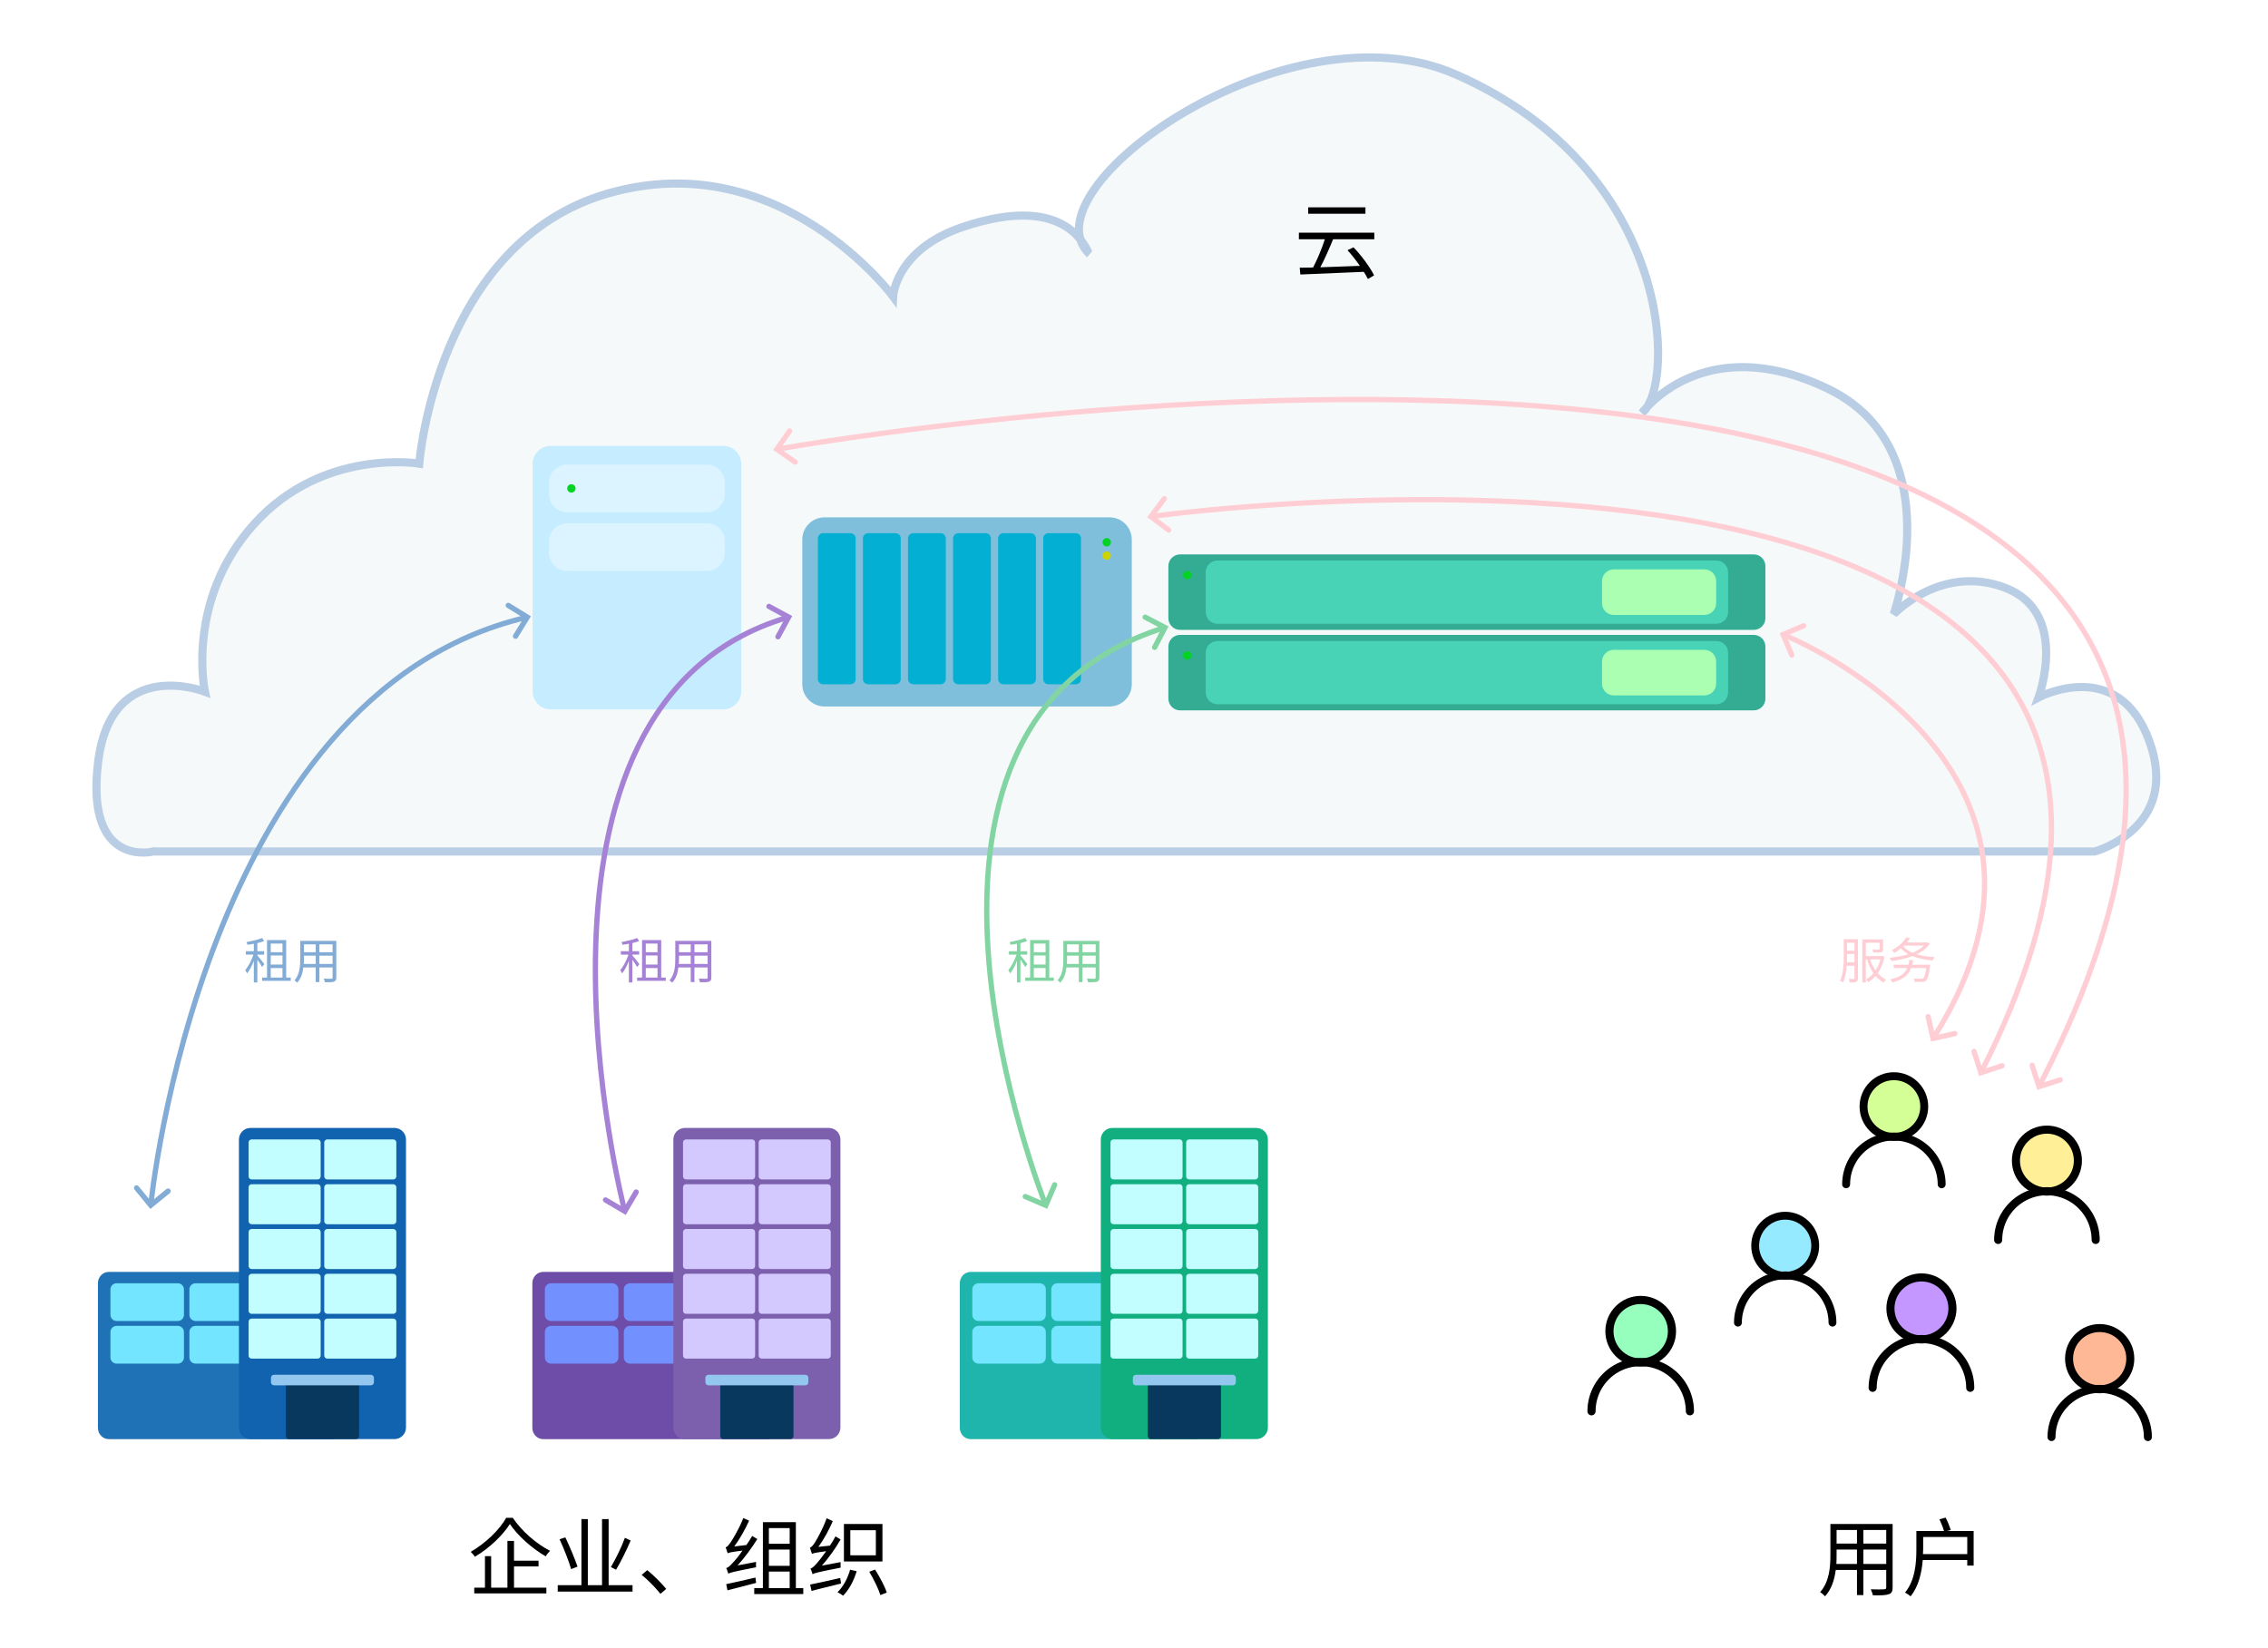
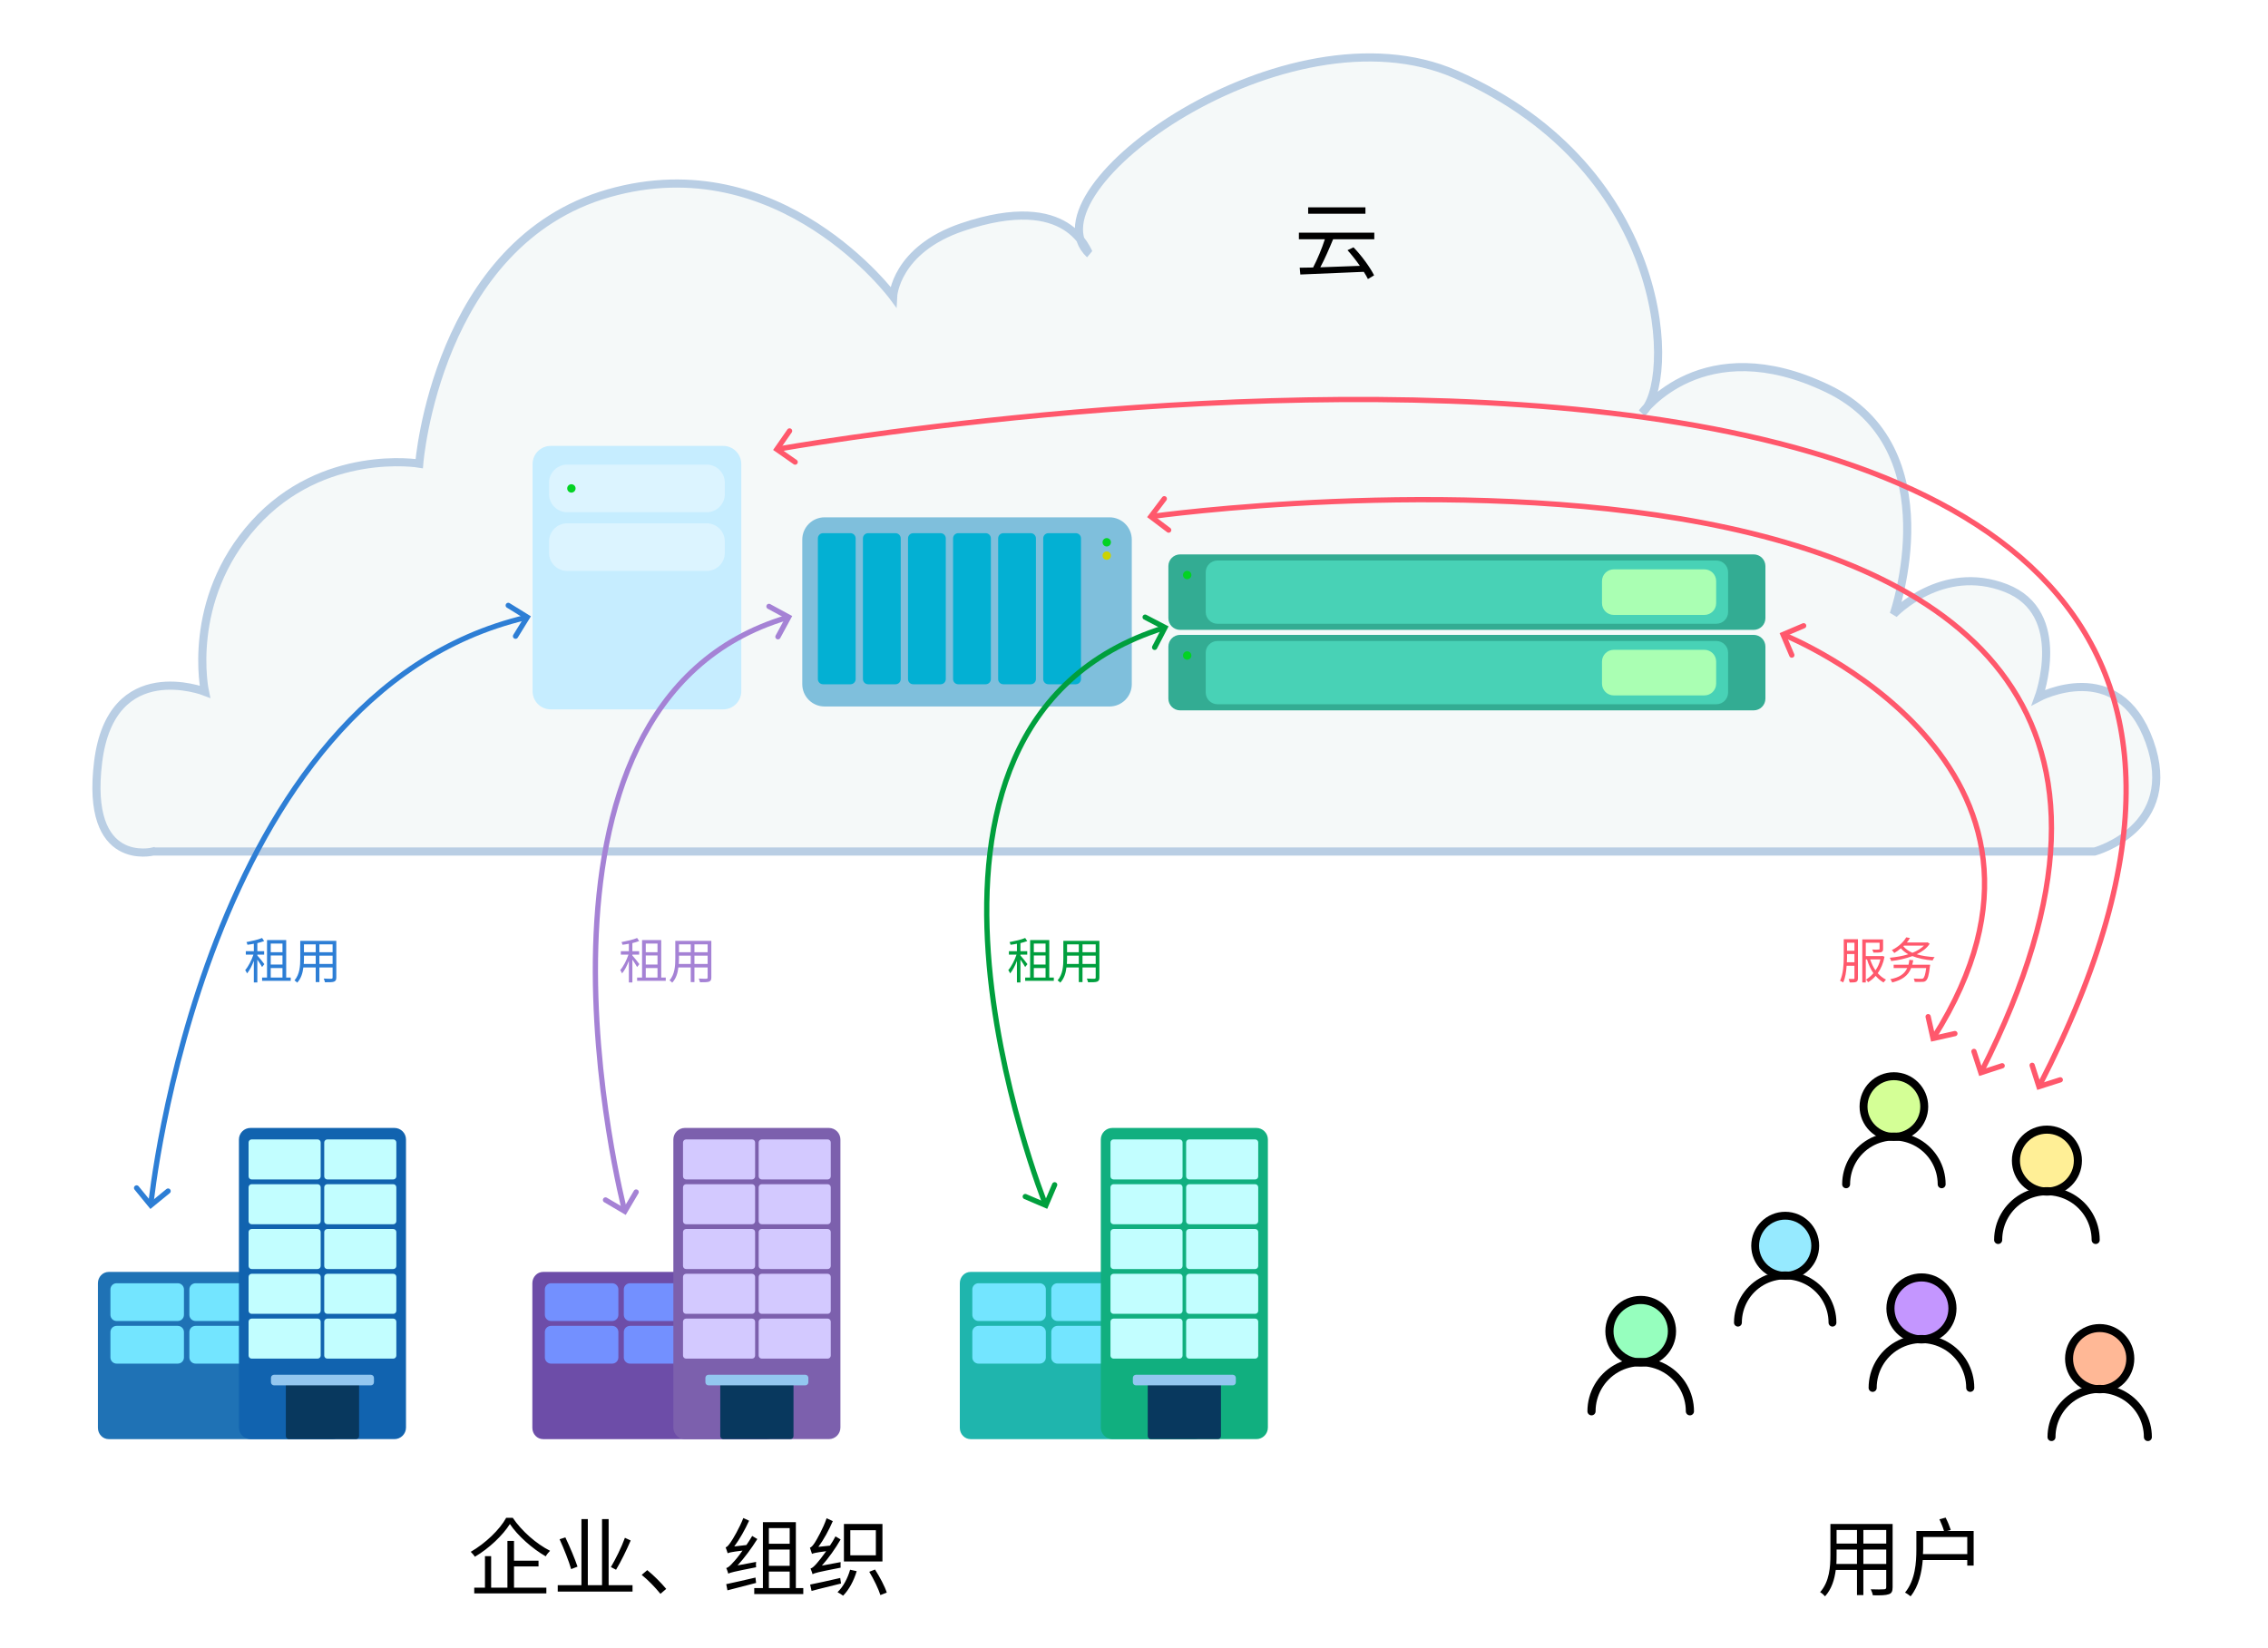
<svg xmlns="http://www.w3.org/2000/svg" width="172mm" height="125mm" viewBox="0 0 172 125" version="1.1" id="svg1" xml:space="preserve">
  <defs id="defs1">
    <marker style="overflow:visible" id="ArrowWideRounded" refX="0" refY="0" orient="auto-start-reverse" markerWidth="1" markerHeight="1" viewBox="0 0 1 1" preserveAspectRatio="xMidYMid">
      <path style="fill:none;stroke:context-stroke;stroke-width:1;stroke-linecap:round" d="M 3,-3 0,0 3,3" transform="rotate(180,0.125,0)" id="path2" />
    </marker>
    <filter style="color-interpolation-filters:sRGB" id="filter58" x="-0.044" y="-0.216" width="1.088" height="1.432">
      <feFlood result="flood" in="SourceGraphic" flood-opacity="0.345" flood-color="rgb(0,0,0)" id="feFlood57" />
      <feGaussianBlur result="blur" in="SourceGraphic" stdDeviation="0.8" id="feGaussianBlur57" />
      <feOffset result="offset" in="blur" dx="0" dy="0" id="feOffset57" />
      <feComposite result="comp1" operator="in" in="flood" in2="offset" id="feComposite57" />
      <feComposite result="comp2" operator="over" in="SourceGraphic" in2="comp1" id="feComposite58" />
    </filter>
    <filter style="color-interpolation-filters:sRGB" id="filter60" x="-0.044" y="-0.216" width="1.088" height="1.432">
      <feFlood result="flood" in="SourceGraphic" flood-opacity="0.345" flood-color="rgb(0,0,0)" id="feFlood58" />
      <feGaussianBlur result="blur" in="SourceGraphic" stdDeviation="0.8" id="feGaussianBlur58" />
      <feOffset result="offset" in="blur" dx="0" dy="0" id="feOffset58" />
      <feComposite result="comp1" operator="in" in="flood" in2="offset" id="feComposite59" />
      <feComposite result="comp2" operator="over" in="SourceGraphic" in2="comp1" id="feComposite60" />
    </filter>
    <clipPath clipPathUnits="userSpaceOnUse" id="clipPath7">
      <rect style="fill:#000000;fill-opacity:1;stroke:none;stroke-width:0.222;stroke-linecap:round;stroke-linejoin:round;stroke-dasharray:none;stroke-opacity:1;paint-order:markers stroke fill" id="rect7-5" width="16.719" height="6.858" x="20.448" y="26.78" ry="1.126" transform="rotate(-45)" />
    </clipPath>
    <clipPath clipPathUnits="userSpaceOnUse" id="clipPath20">
      <rect style="display:block;fill:#dac085;fill-opacity:1;stroke:#000000;stroke-width:0.111;stroke-linecap:round;stroke-linejoin:round;stroke-dasharray:none;stroke-opacity:1;paint-order:markers stroke fill" id="rect21-1" width="0.339" height="0.497" x="44.249" y="32.148" />
    </clipPath>
    <clipPath clipPathUnits="userSpaceOnUse" id="clipPath14">
      <rect style="display:block;fill:#dac085;fill-opacity:1;stroke:#000000;stroke-width:0.111;stroke-linecap:round;stroke-linejoin:round;stroke-dasharray:none;stroke-opacity:1;paint-order:markers stroke fill" id="rect14-8" width="0.369" height="0.501" x="44.297" y="33.422" ry="0.184" clip-path="none" />
    </clipPath>
    <clipPath clipPathUnits="userSpaceOnUse" id="clipPath19">
      <rect style="fill:#dac085;fill-opacity:1;stroke:#000000;stroke-width:0.111;stroke-linecap:round;stroke-linejoin:round;stroke-dasharray:none;stroke-opacity:1;paint-order:markers stroke fill" id="rect19-7" width="1.169" height="1.293" x="43.541" y="31.705" ry="0" />
    </clipPath>
    <clipPath clipPathUnits="userSpaceOnUse" id="clipPath18">
      <rect style="fill:#dac085;fill-opacity:1;stroke:#000000;stroke-width:0.111;stroke-linecap:round;stroke-linejoin:round;stroke-dasharray:none;stroke-opacity:1;paint-order:markers stroke fill" id="rect18-1" width="1.169" height="1.293" x="43.541" y="31.705" ry="0" />
    </clipPath>
    <clipPath clipPathUnits="userSpaceOnUse" id="clipPath1">
      <rect style="fill:#000000;fill-opacity:1;stroke:none;stroke-width:0.222;stroke-linecap:round;stroke-linejoin:round;stroke-dasharray:none;stroke-opacity:1;paint-order:markers stroke fill" id="rect1-1" width="16.719" height="6.858" x="20.448" y="26.78" ry="1.126" transform="rotate(-45)" />
    </clipPath>
    <clipPath clipPathUnits="userSpaceOnUse" id="clipath_lpe_path-effect46">
      <rect style="display:block;fill:#dac085;fill-opacity:1;stroke:#000000;stroke-width:0.111;stroke-linecap:round;stroke-linejoin:round;stroke-dasharray:none;stroke-opacity:1;paint-order:markers stroke fill" id="rect49-5" width="0.339" height="0.497" x="44.249" y="32.148" />
    </clipPath>
    <clipPath clipPathUnits="userSpaceOnUse" id="clipath_lpe_path-effect48">
      <rect style="display:block;fill:#dac085;fill-opacity:1;stroke:#000000;stroke-width:0.111;stroke-linecap:round;stroke-linejoin:round;stroke-dasharray:none;stroke-opacity:1;paint-order:markers stroke fill" id="rect48-2" width="0.369" height="0.501" x="44.297" y="33.422" ry="0.184" clip-path="none" />
    </clipPath>
    <clipPath clipPathUnits="userSpaceOnUse" id="clipPath2">
      <rect style="fill:#000000;fill-opacity:1;stroke:none;stroke-width:0.222;stroke-linecap:round;stroke-linejoin:round;stroke-dasharray:none;stroke-opacity:1;paint-order:markers stroke fill" id="rect2-7" width="16.719" height="6.858" x="20.448" y="26.78" ry="1.126" transform="rotate(-45)" />
    </clipPath>
    <clipPath clipPathUnits="userSpaceOnUse" id="clipath_lpe_path-effect74">
      <rect style="display:block;fill:#dac085;fill-opacity:1;stroke:#000000;stroke-width:0.111;stroke-linecap:round;stroke-linejoin:round;stroke-dasharray:none;stroke-opacity:1;paint-order:markers stroke fill" id="rect76" width="0.339" height="0.497" x="44.249" y="32.148" />
    </clipPath>
    <clipPath clipPathUnits="userSpaceOnUse" id="clipath_lpe_path-effect76">
      <rect style="display:block;fill:#dac085;fill-opacity:1;stroke:#000000;stroke-width:0.111;stroke-linecap:round;stroke-linejoin:round;stroke-dasharray:none;stroke-opacity:1;paint-order:markers stroke fill" id="rect77" width="0.369" height="0.501" x="44.297" y="33.422" ry="0.184" clip-path="none" />
    </clipPath>
    <clipPath clipPathUnits="userSpaceOnUse" id="clipPath3">
      <rect style="fill:#dac085;fill-opacity:1;stroke:#000000;stroke-width:0.111;stroke-linecap:round;stroke-linejoin:round;stroke-dasharray:none;stroke-opacity:1;paint-order:markers stroke fill" id="rect3-6" width="1.169" height="1.293" x="43.541" y="31.705" ry="0" />
    </clipPath>
    <clipPath clipPathUnits="userSpaceOnUse" id="clipPath4">
      <rect style="fill:#dac085;fill-opacity:1;stroke:#000000;stroke-width:0.111;stroke-linecap:round;stroke-linejoin:round;stroke-dasharray:none;stroke-opacity:1;paint-order:markers stroke fill" id="rect4-1" width="1.169" height="1.293" x="43.541" y="31.705" ry="0" />
    </clipPath>
    <clipPath clipPathUnits="userSpaceOnUse" id="clipPath5">
      <rect style="fill:#000000;fill-opacity:1;stroke:none;stroke-width:0.222;stroke-linecap:round;stroke-linejoin:round;stroke-dasharray:none;stroke-opacity:1;paint-order:markers stroke fill" id="rect5-4" width="16.719" height="6.858" x="20.448" y="26.78" ry="1.126" transform="rotate(-45)" />
    </clipPath>
    <clipPath clipPathUnits="userSpaceOnUse" id="clipath_lpe_path-effect98">
      <rect style="display:block;fill:#dac085;fill-opacity:1;stroke:#000000;stroke-width:0.111;stroke-linecap:round;stroke-linejoin:round;stroke-dasharray:none;stroke-opacity:1;paint-order:markers stroke fill" id="rect100" width="0.339" height="0.497" x="44.249" y="32.148" />
    </clipPath>
    <clipPath clipPathUnits="userSpaceOnUse" id="clipath_lpe_path-effect100">
      <rect style="display:block;fill:#dac085;fill-opacity:1;stroke:#000000;stroke-width:0.111;stroke-linecap:round;stroke-linejoin:round;stroke-dasharray:none;stroke-opacity:1;paint-order:markers stroke fill" id="rect101" width="0.369" height="0.501" x="44.297" y="33.422" ry="0.184" clip-path="none" />
    </clipPath>
  </defs>
  <g id="layer1" transform="translate(0.4775143,0.02572799)">
    <rect style="fill:#1f72b5;fill-opacity:1;stroke:none;stroke-width:0.605;stroke-linecap:round;stroke-dasharray:none;stroke-opacity:1" id="rect31" width="18.594" height="12.684" x="6.949" y="96.456" rx="0.817" ry="0.855" />
    <rect style="fill:#73e5ff;fill-opacity:1;stroke:none;stroke-width:0.591;stroke-linecap:round;stroke-dasharray:none;stroke-opacity:1" id="rect32" width="5.576" height="2.864" x="7.897" y="97.315" rx="0.47" ry="0.47" />
    <rect style="fill:#73e5ff;fill-opacity:1;stroke:none;stroke-width:0.591;stroke-linecap:round;stroke-dasharray:none;stroke-opacity:1" id="rect33" width="5.576" height="2.864" x="7.897" y="100.548" rx="0.47" ry="0.47" />
    <rect style="fill:#73e5ff;fill-opacity:1;stroke:none;stroke-width:0.591;stroke-linecap:round;stroke-dasharray:none;stroke-opacity:1" id="rect34" width="5.576" height="2.864" x="13.885" y="100.548" rx="0.47" ry="0.47" />
    <rect style="fill:#73e5ff;fill-opacity:1;stroke:none;stroke-width:0.591;stroke-linecap:round;stroke-dasharray:none;stroke-opacity:1" id="rect35" width="5.576" height="2.864" x="13.885" y="97.315" rx="0.47" ry="0.47" />
    <path style="fill:#f5f9f9;fill-opacity:1;stroke:#b9cee4;stroke-width:0.617;stroke-linecap:round;stroke-dasharray:none;stroke-opacity:1" d="M 11.138,64.567 H 158.376 c 0,0 6.517,-1.766 4.161,-8.337 -2.356,-6.571 -8.412,-3.355 -8.412,-3.355 0,0 2.356,-6.408 -2.488,-8.295 -4.845,-1.887 -8.5,1.981 -8.5,1.981 0,0 4.402,-12.606 -5.034,-17.12 -9.436,-4.515 -14.045,1.845 -14.045,1.845 2.553,-2.053 2.425,-18.402 -14.137,-25.669 C 97.084,-0.017 77.105,14.396 82.144,19.24 81.925,19.085 80.69,14.441 72.516,17.198 c -5.091,1.717 -5.263,5.268 -5.263,5.268 0,0 -8.544,-11.557 -21.58,-7.829 -13.036,3.728 -14.357,20.505 -14.357,20.505 0,0 -7.286,-1.221 -12.518,4.578 -5.232,5.8 -3.737,12.72 -3.737,12.72 0,0 -7.1,-2.768 -8.097,5.338 -0.997,8.106 4.173,6.788 4.173,6.788 z" id="path1" />
    <text xml:space="preserve" style="font-size:6.427px;line-height:1.1;font-family:'Sarasa UI SC';-inkscape-font-specification:'Sarasa UI SC';text-align:start;writing-mode:lr-tb;direction:ltr;text-anchor:start;fill:#f5f9f9;fill-opacity:1;stroke:#b9cee4;stroke-width:2.733;stroke-linecap:round;stroke-dasharray:none;stroke-opacity:1" x="97.667" y="20.606" id="text1">
      <tspan id="tspan1" style="fill:#000000;fill-opacity:1;stroke:none;stroke-width:2.733" x="97.667" y="20.606">云</tspan>
    </text>
    <rect style="fill:#7fbfdc;fill-opacity:1;stroke:none;stroke-width:0.511;stroke-linecap:round;stroke-dasharray:none;stroke-opacity:1" id="rect4" width="24.99" height="14.349" x="60.365" y="39.216" rx="1.692" ry="1.692" />
    <circle style="fill:#03d324;fill-opacity:1;stroke:none;stroke-width:0.395;stroke-linecap:round;stroke-dasharray:none;stroke-opacity:1" id="circle4" cx="83.455" cy="41.109" r="0.318" />
    <circle style="fill:#cbd303;fill-opacity:1;stroke:none;stroke-width:0.395;stroke-linecap:round;stroke-dasharray:none;stroke-opacity:1" id="circle5" cx="83.455" cy="42.122" r="0.318" />
    <rect style="fill:#03b0d3;fill-opacity:1;stroke:none;stroke-width:0.6;stroke-linecap:round;stroke-dasharray:none;stroke-opacity:1" id="rect5" width="2.865" height="11.461" x="61.548" y="40.419" rx="0.393" ry="0.393" />
    <rect style="fill:#03b0d3;fill-opacity:1;stroke:none;stroke-width:0.6;stroke-linecap:round;stroke-dasharray:none;stroke-opacity:1" id="rect6" width="2.865" height="11.461" x="64.966" y="40.419" rx="0.393" ry="0.393" />
    <rect style="fill:#03b0d3;fill-opacity:1;stroke:none;stroke-width:0.6;stroke-linecap:round;stroke-dasharray:none;stroke-opacity:1" id="rect7" width="2.865" height="11.461" x="68.384" y="40.419" rx="0.393" ry="0.393" />
    <rect style="fill:#03b0d3;fill-opacity:1;stroke:none;stroke-width:0.6;stroke-linecap:round;stroke-dasharray:none;stroke-opacity:1" id="rect8" width="2.865" height="11.461" x="71.802" y="40.419" rx="0.393" ry="0.393" />
    <rect style="fill:#03b0d3;fill-opacity:1;stroke:none;stroke-width:0.6;stroke-linecap:round;stroke-dasharray:none;stroke-opacity:1" id="rect9" width="2.865" height="11.461" x="75.22" y="40.419" rx="0.393" ry="0.393" />
    <rect style="fill:#03b0d3;fill-opacity:1;stroke:none;stroke-width:0.6;stroke-linecap:round;stroke-dasharray:none;stroke-opacity:1" id="rect10" width="2.865" height="11.461" x="78.638" y="40.419" rx="0.393" ry="0.393" />
    <g id="g11" transform="translate(-24.45193,-5.426944)">
      <rect style="fill:#c6edff;fill-opacity:1;stroke:none;stroke-width:0.48;stroke-linecap:round;stroke-dasharray:none;stroke-opacity:1" id="rect1" width="15.828" height="19.986" x="64.364" y="39.225" rx="1.376" ry="1.376" />
      <rect style="fill:#dcf4ff;fill-opacity:1;stroke:none;stroke-width:0.6;stroke-linecap:round;stroke-dasharray:none;stroke-opacity:1" id="rect2" width="13.33" height="3.613" x="65.613" y="40.644" rx="1.376" ry="1.376" />
      <rect style="fill:#dcf4ff;fill-opacity:1;stroke:none;stroke-width:0.6;stroke-linecap:round;stroke-dasharray:none;stroke-opacity:1" id="rect3" width="13.33" height="3.613" x="65.613" y="45.098" rx="1.376" ry="1.376" />
      <circle style="fill:#03d324;fill-opacity:1;stroke:none;stroke-width:0.395;stroke-linecap:round;stroke-dasharray:none;stroke-opacity:1" id="path4" cx="67.308" cy="42.451" r="0.318" />
    </g>
    <rect style="fill:#33ac93;fill-opacity:1;stroke:none;stroke-width:0.6;stroke-linecap:round;stroke-dasharray:none;stroke-opacity:1" id="rect11" width="45.279" height="5.726" x="88.129" y="48.133" rx="0.891" ry="0.891" />
    <rect style="fill:#48d2b6;fill-opacity:1;stroke:none;stroke-width:0.6;stroke-linecap:round;stroke-dasharray:none;stroke-opacity:1" id="rect12" width="39.617" height="4.796" x="90.961" y="48.598" rx="0.891" ry="0.891" />
    <circle style="fill:#03d324;fill-opacity:1;stroke:none;stroke-width:0.395;stroke-linecap:round;stroke-dasharray:none;stroke-opacity:1" id="circle12" cx="89.556" cy="49.698" r="0.318" />
    <rect style="fill:#aaffb3;fill-opacity:1;stroke:none;stroke-width:0.6;stroke-linecap:round;stroke-dasharray:none;stroke-opacity:1" id="rect13" width="8.658" height="3.457" x="121.014" y="49.267" rx="0.891" ry="0.891" />
    <rect style="fill:#33ac93;fill-opacity:1;stroke:none;stroke-width:0.6;stroke-linecap:round;stroke-dasharray:none;stroke-opacity:1" id="rect14" width="45.279" height="5.726" x="88.129" y="42.028" rx="0.891" ry="0.891" />
    <rect style="fill:#48d2b6;fill-opacity:1;stroke:none;stroke-width:0.6;stroke-linecap:round;stroke-dasharray:none;stroke-opacity:1" id="rect15" width="39.617" height="4.796" x="90.961" y="42.493" rx="0.891" ry="0.891" />
    <circle style="fill:#03d324;fill-opacity:1;stroke:none;stroke-width:0.395;stroke-linecap:round;stroke-dasharray:none;stroke-opacity:1" id="circle15" cx="89.556" cy="43.594" r="0.318" />
    <rect style="fill:#aaffb3;fill-opacity:1;stroke:none;stroke-width:0.6;stroke-linecap:round;stroke-dasharray:none;stroke-opacity:1" id="rect16" width="8.658" height="3.457" x="121.014" y="43.163" rx="0.891" ry="0.891" />
    <rect style="fill:#1163af;fill-opacity:1;stroke:none;stroke-width:0.591;stroke-linecap:round;stroke-dasharray:none;stroke-opacity:1" id="rect17" width="12.67" height="23.605" x="17.642" y="85.534" rx="0.878" ry="0.878" />
    <g id="g21" transform="matrix(0.9851418,0,0,0.9851418,-11.83614,2.533134)">
      <rect style="fill:#c2feff;fill-opacity:1;stroke:none;stroke-width:0.6;stroke-linecap:round;stroke-dasharray:none;stroke-opacity:1" id="rect18" width="5.55" height="3.083" x="30.666" y="85.136" rx="0.237" ry="0.237" />
      <rect style="fill:#c2feff;fill-opacity:1;stroke:none;stroke-width:0.6;stroke-linecap:round;stroke-dasharray:none;stroke-opacity:1" id="rect19" width="5.55" height="3.083" x="36.49" y="85.136" rx="0.237" ry="0.237" />
    </g>
    <g id="g22" transform="matrix(0.9851418,0,0,0.9851418,-11.83614,5.931207)">
      <rect style="fill:#c2feff;fill-opacity:1;stroke:none;stroke-width:0.6;stroke-linecap:round;stroke-dasharray:none;stroke-opacity:1" id="rect21" width="5.55" height="3.083" x="30.666" y="85.136" rx="0.237" ry="0.237" />
      <rect style="fill:#c2feff;fill-opacity:1;stroke:none;stroke-width:0.6;stroke-linecap:round;stroke-dasharray:none;stroke-opacity:1" id="rect22" width="5.55" height="3.083" x="36.49" y="85.136" rx="0.237" ry="0.237" />
    </g>
    <g id="g24" transform="matrix(0.9851418,0,0,0.9851418,-11.83614,9.32928)">
      <rect style="fill:#c2feff;fill-opacity:1;stroke:none;stroke-width:0.6;stroke-linecap:round;stroke-dasharray:none;stroke-opacity:1" id="rect23" width="5.55" height="3.083" x="30.666" y="85.136" rx="0.237" ry="0.237" />
      <rect style="fill:#c2feff;fill-opacity:1;stroke:none;stroke-width:0.6;stroke-linecap:round;stroke-dasharray:none;stroke-opacity:1" id="rect24" width="5.55" height="3.083" x="36.49" y="85.136" rx="0.237" ry="0.237" />
    </g>
    <g id="g26" transform="matrix(0.9851418,0,0,0.9851418,-11.83614,12.72735)">
      <rect style="fill:#c2feff;fill-opacity:1;stroke:none;stroke-width:0.6;stroke-linecap:round;stroke-dasharray:none;stroke-opacity:1" id="rect25" width="5.55" height="3.083" x="30.666" y="85.136" rx="0.237" ry="0.237" />
      <rect style="fill:#c2feff;fill-opacity:1;stroke:none;stroke-width:0.6;stroke-linecap:round;stroke-dasharray:none;stroke-opacity:1" id="rect26" width="5.55" height="3.083" x="36.49" y="85.136" rx="0.237" ry="0.237" />
    </g>
    <g id="g28" transform="matrix(0.9851418,0,0,0.9851418,-11.83614,16.12543)">
      <rect style="fill:#c2feff;fill-opacity:1;stroke:none;stroke-width:0.6;stroke-linecap:round;stroke-dasharray:none;stroke-opacity:1" id="rect27" width="5.55" height="3.083" x="30.666" y="85.136" rx="0.237" ry="0.237" />
      <rect style="fill:#c2feff;fill-opacity:1;stroke:none;stroke-width:0.6;stroke-linecap:round;stroke-dasharray:none;stroke-opacity:1" id="rect28" width="5.55" height="3.083" x="36.49" y="85.136" rx="0.237" ry="0.237" />
    </g>
    <rect style="fill:#08385e;fill-opacity:1;stroke:none;stroke-width:0.591;stroke-linecap:round;stroke-dasharray:none;stroke-opacity:1" id="rect30" width="5.554" height="4.326" x="21.2" y="104.813" rx="0.234" ry="0.234" />
    <rect style="fill:#93c7f0;fill-opacity:1;stroke:none;stroke-width:0.591;stroke-linecap:round;stroke-dasharray:none;stroke-opacity:1" id="rect29" width="7.81" height="0.803" x="20.072" y="104.258" rx="0.234" ry="0.234" />
    <rect style="fill:#6d4da8;fill-opacity:1;stroke:none;stroke-width:0.605;stroke-linecap:round;stroke-dasharray:none;stroke-opacity:1" id="rect36" width="18.594" height="12.684" x="39.895" y="96.456" rx="0.817" ry="0.855" />
    <rect style="fill:#7390ff;fill-opacity:1;stroke:none;stroke-width:0.591;stroke-linecap:round;stroke-dasharray:none;stroke-opacity:1" id="rect37" width="5.576" height="2.864" x="40.843" y="97.315" rx="0.47" ry="0.47" />
    <rect style="fill:#7390ff;fill-opacity:1;stroke:none;stroke-width:0.591;stroke-linecap:round;stroke-dasharray:none;stroke-opacity:1" id="rect38" width="5.576" height="2.864" x="40.843" y="100.548" rx="0.47" ry="0.47" />
    <rect style="fill:#7390ff;fill-opacity:1;stroke:none;stroke-width:0.591;stroke-linecap:round;stroke-dasharray:none;stroke-opacity:1" id="rect39" width="5.576" height="2.864" x="46.831" y="100.548" rx="0.47" ry="0.47" />
    <rect style="fill:#7390ff;fill-opacity:1;stroke:none;stroke-width:0.591;stroke-linecap:round;stroke-dasharray:none;stroke-opacity:1" id="rect40" width="5.576" height="2.864" x="46.831" y="97.315" rx="0.47" ry="0.47" />
    <rect style="fill:#7c60ad;fill-opacity:1;stroke:none;stroke-width:0.591;stroke-linecap:round;stroke-dasharray:none;stroke-opacity:1" id="rect41" width="12.67" height="23.605" x="50.588" y="85.534" rx="0.878" ry="0.878" />
    <g id="g43" transform="matrix(0.9851418,0,0,0.9851418,21.11017,2.533134)" style="fill:#d3c9ff;fill-opacity:1">
      <rect style="fill:#d3c9ff;fill-opacity:1;stroke:none;stroke-width:0.6;stroke-linecap:round;stroke-dasharray:none;stroke-opacity:1" id="rect42" width="5.55" height="3.083" x="30.666" y="85.136" rx="0.237" ry="0.237" />
      <rect style="fill:#d3c9ff;fill-opacity:1;stroke:none;stroke-width:0.6;stroke-linecap:round;stroke-dasharray:none;stroke-opacity:1" id="rect43" width="5.55" height="3.083" x="36.49" y="85.136" rx="0.237" ry="0.237" />
    </g>
    <g id="g45" transform="matrix(0.9851418,0,0,0.9851418,21.11017,5.931207)" style="fill:#d3c9ff;fill-opacity:1">
      <rect style="fill:#d3c9ff;fill-opacity:1;stroke:none;stroke-width:0.6;stroke-linecap:round;stroke-dasharray:none;stroke-opacity:1" id="rect44" width="5.55" height="3.083" x="30.666" y="85.136" rx="0.237" ry="0.237" />
      <rect style="fill:#d3c9ff;fill-opacity:1;stroke:none;stroke-width:0.6;stroke-linecap:round;stroke-dasharray:none;stroke-opacity:1" id="rect45" width="5.55" height="3.083" x="36.49" y="85.136" rx="0.237" ry="0.237" />
    </g>
    <g id="g47" transform="matrix(0.9851418,0,0,0.9851418,21.11017,9.32928)" style="fill:#d3c9ff;fill-opacity:1">
      <rect style="fill:#d3c9ff;fill-opacity:1;stroke:none;stroke-width:0.6;stroke-linecap:round;stroke-dasharray:none;stroke-opacity:1" id="rect46" width="5.55" height="3.083" x="30.666" y="85.136" rx="0.237" ry="0.237" />
      <rect style="fill:#d3c9ff;fill-opacity:1;stroke:none;stroke-width:0.6;stroke-linecap:round;stroke-dasharray:none;stroke-opacity:1" id="rect47" width="5.55" height="3.083" x="36.49" y="85.136" rx="0.237" ry="0.237" />
    </g>
    <g id="g49" transform="matrix(0.9851418,0,0,0.9851418,21.11017,12.72735)" style="fill:#d3c9ff;fill-opacity:1">
      <rect style="fill:#d3c9ff;fill-opacity:1;stroke:none;stroke-width:0.6;stroke-linecap:round;stroke-dasharray:none;stroke-opacity:1" id="rect48" width="5.55" height="3.083" x="30.666" y="85.136" rx="0.237" ry="0.237" />
      <rect style="fill:#d3c9ff;fill-opacity:1;stroke:none;stroke-width:0.6;stroke-linecap:round;stroke-dasharray:none;stroke-opacity:1" id="rect49" width="5.55" height="3.083" x="36.49" y="85.136" rx="0.237" ry="0.237" />
    </g>
    <g id="g51" transform="matrix(0.9851418,0,0,0.9851418,21.11017,16.12543)" style="fill:#d3c9ff;fill-opacity:1">
      <rect style="fill:#d3c9ff;fill-opacity:1;stroke:none;stroke-width:0.6;stroke-linecap:round;stroke-dasharray:none;stroke-opacity:1" id="rect50" width="5.55" height="3.083" x="30.666" y="85.136" rx="0.237" ry="0.237" />
      <rect style="fill:#d3c9ff;fill-opacity:1;stroke:none;stroke-width:0.6;stroke-linecap:round;stroke-dasharray:none;stroke-opacity:1" id="rect51" width="5.55" height="3.083" x="36.49" y="85.136" rx="0.237" ry="0.237" />
    </g>
    <rect style="fill:#08385e;fill-opacity:1;stroke:none;stroke-width:0.591;stroke-linecap:round;stroke-dasharray:none;stroke-opacity:1" id="rect52" width="5.554" height="4.326" x="54.146" y="104.813" rx="0.234" ry="0.234" />
    <rect style="fill:#93c7f0;fill-opacity:1;stroke:none;stroke-width:0.591;stroke-linecap:round;stroke-dasharray:none;stroke-opacity:1" id="rect53" width="7.81" height="0.803" x="53.018" y="104.258" rx="0.234" ry="0.234" />
    <rect style="fill:#1fb5ad;fill-opacity:1;stroke:none;stroke-width:0.605;stroke-linecap:round;stroke-dasharray:none;stroke-opacity:1" id="rect54" width="18.594" height="12.684" x="72.313" y="96.456" rx="0.817" ry="0.855" />
    <rect style="fill:#73e5ff;fill-opacity:1;stroke:none;stroke-width:0.591;stroke-linecap:round;stroke-dasharray:none;stroke-opacity:1" id="rect55" width="5.576" height="2.864" x="73.261" y="97.315" rx="0.47" ry="0.47" />
    <rect style="fill:#73e5ff;fill-opacity:1;stroke:none;stroke-width:0.591;stroke-linecap:round;stroke-dasharray:none;stroke-opacity:1" id="rect56" width="5.576" height="2.864" x="73.261" y="100.548" rx="0.47" ry="0.47" />
    <rect style="fill:#73e5ff;fill-opacity:1;stroke:none;stroke-width:0.591;stroke-linecap:round;stroke-dasharray:none;stroke-opacity:1" id="rect57" width="5.576" height="2.864" x="79.249" y="100.548" rx="0.47" ry="0.47" />
    <rect style="fill:#73e5ff;fill-opacity:1;stroke:none;stroke-width:0.591;stroke-linecap:round;stroke-dasharray:none;stroke-opacity:1" id="rect58" width="5.576" height="2.864" x="79.249" y="97.315" rx="0.47" ry="0.47" />
    <rect style="fill:#11af7f;fill-opacity:1;stroke:none;stroke-width:0.591;stroke-linecap:round;stroke-dasharray:none;stroke-opacity:1" id="rect59" width="12.67" height="23.605" x="83.006" y="85.534" rx="0.878" ry="0.878" />
    <g id="g61" transform="matrix(0.9851418,0,0,0.9851418,53.52793,2.533134)">
      <rect style="fill:#c2feff;fill-opacity:1;stroke:none;stroke-width:0.6;stroke-linecap:round;stroke-dasharray:none;stroke-opacity:1" id="rect60" width="5.55" height="3.083" x="30.666" y="85.136" rx="0.237" ry="0.237" />
      <rect style="fill:#c2feff;fill-opacity:1;stroke:none;stroke-width:0.6;stroke-linecap:round;stroke-dasharray:none;stroke-opacity:1" id="rect61" width="5.55" height="3.083" x="36.49" y="85.136" rx="0.237" ry="0.237" />
    </g>
    <g id="g63" transform="matrix(0.9851418,0,0,0.9851418,53.52793,5.931207)">
      <rect style="fill:#c2feff;fill-opacity:1;stroke:none;stroke-width:0.6;stroke-linecap:round;stroke-dasharray:none;stroke-opacity:1" id="rect62" width="5.55" height="3.083" x="30.666" y="85.136" rx="0.237" ry="0.237" />
      <rect style="fill:#c2feff;fill-opacity:1;stroke:none;stroke-width:0.6;stroke-linecap:round;stroke-dasharray:none;stroke-opacity:1" id="rect63" width="5.55" height="3.083" x="36.49" y="85.136" rx="0.237" ry="0.237" />
    </g>
    <g id="g65" transform="matrix(0.9851418,0,0,0.9851418,53.52793,9.32928)">
      <rect style="fill:#c2feff;fill-opacity:1;stroke:none;stroke-width:0.6;stroke-linecap:round;stroke-dasharray:none;stroke-opacity:1" id="rect64" width="5.55" height="3.083" x="30.666" y="85.136" rx="0.237" ry="0.237" />
      <rect style="fill:#c2feff;fill-opacity:1;stroke:none;stroke-width:0.6;stroke-linecap:round;stroke-dasharray:none;stroke-opacity:1" id="rect65" width="5.55" height="3.083" x="36.49" y="85.136" rx="0.237" ry="0.237" />
    </g>
    <g id="g67" transform="matrix(0.9851418,0,0,0.9851418,53.52793,12.72735)">
      <rect style="fill:#c2feff;fill-opacity:1;stroke:none;stroke-width:0.6;stroke-linecap:round;stroke-dasharray:none;stroke-opacity:1" id="rect66" width="5.55" height="3.083" x="30.666" y="85.136" rx="0.237" ry="0.237" />
      <rect style="fill:#c2feff;fill-opacity:1;stroke:none;stroke-width:0.6;stroke-linecap:round;stroke-dasharray:none;stroke-opacity:1" id="rect67" width="5.55" height="3.083" x="36.49" y="85.136" rx="0.237" ry="0.237" />
    </g>
    <g id="g69" transform="matrix(0.9851418,0,0,0.9851418,53.52793,16.12543)">
      <rect style="fill:#c2feff;fill-opacity:1;stroke:none;stroke-width:0.6;stroke-linecap:round;stroke-dasharray:none;stroke-opacity:1" id="rect68" width="5.55" height="3.083" x="30.666" y="85.136" rx="0.237" ry="0.237" />
      <rect style="fill:#c2feff;fill-opacity:1;stroke:none;stroke-width:0.6;stroke-linecap:round;stroke-dasharray:none;stroke-opacity:1" id="rect69" width="5.55" height="3.083" x="36.49" y="85.136" rx="0.237" ry="0.237" />
    </g>
    <rect style="fill:#08385e;fill-opacity:1;stroke:none;stroke-width:0.591;stroke-linecap:round;stroke-dasharray:none;stroke-opacity:1" id="rect70" width="5.554" height="4.326" x="86.564" y="104.813" rx="0.234" ry="0.234" />
    <rect style="fill:#93c7f0;fill-opacity:1;stroke:none;stroke-width:0.591;stroke-linecap:round;stroke-dasharray:none;stroke-opacity:1" id="rect71" width="7.81" height="0.803" x="85.436" y="104.258" rx="0.234" ry="0.234" />
    <text xml:space="preserve" style="font-size:6.427px;line-height:1.1;font-family:'Sarasa UI SC';-inkscape-font-specification:'Sarasa UI SC';text-align:start;writing-mode:lr-tb;direction:ltr;text-anchor:start;fill:#f5f9f9;fill-opacity:1;stroke:#b9cee4;stroke-width:2.733;stroke-linecap:round;stroke-dasharray:none;stroke-opacity:1" x="35.003" y="120.519" id="text71">
      <tspan id="tspan71" style="fill:#000000;fill-opacity:1;stroke:none;stroke-width:2.733" x="35.003" y="120.519">企业、组织</tspan>
    </text>
-     <path style="fill:none;fill-opacity:1;stroke:#82abd5;stroke-width:0.4;stroke-linecap:round;stroke-dasharray:none;stroke-opacity:1;marker-start:url(#ArrowWideRounded);marker-end:url(#ArrowWideRounded)" d="m 10.966,91.3 c 0,0 3.871,-38.674 28.448,-44.488" id="path71" />
+     <path style="fill:none;fill-opacity:1;stroke:#2d7ed5;stroke-width:0.4;stroke-linecap:round;stroke-dasharray:none;stroke-opacity:1;marker-start:url(#ArrowWideRounded);marker-end:url(#ArrowWideRounded)" d="m 10.966,91.3 c 0,0 3.871,-38.674 28.448,-44.488" id="path71" />
    <path style="fill:none;fill-opacity:1;stroke:#a582d5;stroke-width:0.4;stroke-linecap:round;stroke-dasharray:none;stroke-opacity:1;marker-start:url(#ArrowWideRounded);marker-end:url(#ArrowWideRounded)" d="m 46.881,91.762 c 0,0 -9.933,-38.343 12.354,-44.95" id="path72" />
-     <path style="fill:none;fill-opacity:1;stroke:#82d5a2;stroke-width:0.4;stroke-linecap:round;stroke-dasharray:none;stroke-opacity:1;marker-start:url(#ArrowWideRounded);marker-end:url(#ArrowWideRounded)" d="m 78.8,91.315 c 0,0 -14.544,-36.311 8.977,-43.711" id="path73" />
-     <text xml:space="preserve" style="font-size:3.722px;line-height:1.1;font-family:'Sarasa UI SC';-inkscape-font-specification:'Sarasa UI SC';text-align:start;writing-mode:lr-tb;direction:ltr;text-anchor:start;fill:#82abd5;fill-opacity:1;stroke:#b9cee4;stroke-width:1.583;stroke-linecap:round;stroke-dasharray:none;stroke-opacity:1" x="18.006" y="74.204" id="text73">
-       <tspan id="tspan73" style="fill:#82abd5;fill-opacity:1;stroke:none;stroke-width:1.583" x="18.006" y="74.204">租用</tspan>
+     <path style="fill:none;fill-opacity:1;stroke:#009f3d;stroke-width:0.4;stroke-linecap:round;stroke-dasharray:none;stroke-opacity:1;marker-start:url(#ArrowWideRounded);marker-end:url(#ArrowWideRounded)" d="m 78.8,91.315 c 0,0 -14.544,-36.311 8.977,-43.711" id="path73" />
+     <text xml:space="preserve" style="font-size:3.722px;line-height:1.1;font-family:'Sarasa UI SC';-inkscape-font-specification:'Sarasa UI SC';text-align:start;writing-mode:lr-tb;direction:ltr;text-anchor:start;fill:#2d7ed5;fill-opacity:1;stroke:#b9cee4;stroke-width:1.583;stroke-linecap:round;stroke-dasharray:none;stroke-opacity:1" x="18.006" y="74.204" id="text73">
+       <tspan id="tspan73" style="fill:#2d7ed5;fill-opacity:1;stroke:none;stroke-width:1.583" x="18.006" y="74.204">租用</tspan>
    </text>
    <g id="g73" transform="matrix(0.7164889,0,0,0.7164889,69.17014,129.9982)">
      <circle style="fill:#c496ff;fill-opacity:1;stroke:#000000;stroke-width:0.857;stroke-linecap:round;stroke-linejoin:round;stroke-dasharray:none;stroke-dashoffset:0;stroke-opacity:1;paint-order:normal" id="path37" cx="106.171" cy="-42.95" r="3.282" />
      <path style="fill:none;fill-opacity:1;stroke:#000000;stroke-width:0.857;stroke-linecap:round;stroke-linejoin:round;stroke-dasharray:none;stroke-dashoffset:0;stroke-opacity:1;paint-order:markers stroke fill" id="path38" d="m -101.007,34.544 a 5.164,5.164 0 0 1 -2.582,4.472 5.164,5.164 0 0 1 -5.164,0 5.164,5.164 0 0 1 -2.582,-4.472" transform="scale(-1)" />
    </g>
    <g id="g60" transform="matrix(0.7655846,0,0,0.7655846,130.7801,73.58895)" style="stroke-width:0.792;stroke-dasharray:none">
      <circle style="fill:#ffb896;fill-opacity:1;stroke:#000000;stroke-width:0.792;stroke-linecap:round;stroke-linejoin:round;stroke-dasharray:none;stroke-dashoffset:0;stroke-opacity:1;paint-order:normal" id="circle60" cx="36.544" cy="38.464" r="3.033" />
      <path style="fill:none;fill-opacity:1;stroke:#000000;stroke-width:0.792;stroke-linecap:round;stroke-linejoin:round;stroke-dasharray:none;stroke-dashoffset:0;stroke-opacity:1;paint-order:markers stroke fill" id="path60" d="m -31.771,-46.233 a 4.773,4.773 0 0 1 -2.387,4.134 4.773,4.773 0 0 1 -4.773,0 4.773,4.773 0 0 1 -2.387,-4.134" transform="scale(-1)" />
    </g>
    <g id="g61-7" transform="matrix(0.7746725,0,0,0.7746725,126.4461,58.21552)" style="stroke-width:0.792;stroke-dasharray:none">
      <circle style="fill:#ffef96;fill-opacity:1;stroke:#000000;stroke-width:0.792;stroke-linecap:round;stroke-linejoin:round;stroke-dasharray:none;stroke-dashoffset:0;stroke-opacity:1;paint-order:normal" id="circle61" cx="36.544" cy="38.464" r="3.033" />
      <path style="fill:none;fill-opacity:1;stroke:#000000;stroke-width:0.792;stroke-linecap:round;stroke-linejoin:round;stroke-dasharray:none;stroke-dashoffset:0;stroke-opacity:1;paint-order:markers stroke fill" id="path61" d="m -31.771,-46.233 a 4.773,4.773 0 0 1 -2.387,4.134 4.773,4.773 0 0 1 -4.773,0 4.773,4.773 0 0 1 -2.387,-4.134" transform="scale(-1)" />
    </g>
    <g id="g62" transform="matrix(0.7589275,0,0,0.7589275,115.4165,54.72079)" style="stroke-width:0.792;stroke-dasharray:none">
      <circle style="fill:#d4ff96;fill-opacity:1;stroke:#000000;stroke-width:0.792;stroke-linecap:round;stroke-linejoin:round;stroke-dasharray:none;stroke-dashoffset:0;stroke-opacity:1;paint-order:normal" id="circle62" cx="36.544" cy="38.464" r="3.033" />
      <path style="fill:none;fill-opacity:1;stroke:#000000;stroke-width:0.792;stroke-linecap:round;stroke-linejoin:round;stroke-dasharray:none;stroke-dashoffset:0;stroke-opacity:1;paint-order:markers stroke fill" id="path62" d="m -31.771,-46.233 a 4.773,4.773 0 0 1 -2.387,4.134 4.773,4.773 0 0 1 -4.773,0 4.773,4.773 0 0 1 -2.387,-4.134" transform="scale(-1)" />
    </g>
    <g id="g63-1" transform="matrix(0.7509956,0,0,0.7509956,107.4633,65.58326)" style="stroke-width:0.792;stroke-dasharray:none">
      <circle style="fill:#96eaff;fill-opacity:1;stroke:#000000;stroke-width:0.792;stroke-linecap:round;stroke-linejoin:round;stroke-dasharray:none;stroke-dashoffset:0;stroke-opacity:1;paint-order:normal" id="circle63" cx="36.544" cy="38.464" r="3.033" />
      <path style="fill:none;fill-opacity:1;stroke:#000000;stroke-width:0.792;stroke-linecap:round;stroke-linejoin:round;stroke-dasharray:none;stroke-dashoffset:0;stroke-opacity:1;paint-order:markers stroke fill" id="path63" d="m -31.771,-46.233 a 4.773,4.773 0 0 1 -2.387,4.134 4.773,4.773 0 0 1 -4.773,0 4.773,4.773 0 0 1 -2.387,-4.134" transform="scale(-1)" />
    </g>
    <g id="g64" transform="matrix(0.7817017,0,0,0.7817017,95.38308,70.88702)" style="stroke-width:0.792;stroke-dasharray:none">
      <circle style="fill:#96ffbe;fill-opacity:1;stroke:#000000;stroke-width:0.792;stroke-linecap:round;stroke-linejoin:round;stroke-dasharray:none;stroke-dashoffset:0;stroke-opacity:1;paint-order:normal" id="circle64" cx="36.544" cy="38.464" r="3.033" />
      <path style="fill:none;fill-opacity:1;stroke:#000000;stroke-width:0.792;stroke-linecap:round;stroke-linejoin:round;stroke-dasharray:none;stroke-dashoffset:0;stroke-opacity:1;paint-order:markers stroke fill" id="path64" d="m -31.771,-46.233 a 4.773,4.773 0 0 1 -2.387,4.134 4.773,4.773 0 0 1 -4.773,0 4.773,4.773 0 0 1 -2.387,-4.134" transform="scale(-1)" />
    </g>
    <text xml:space="preserve" style="font-size:6.427px;line-height:1.1;font-family:'Sarasa UI SC';-inkscape-font-specification:'Sarasa UI SC';text-align:start;writing-mode:lr-tb;direction:ltr;text-anchor:start;fill:#f5f9f9;fill-opacity:1;stroke:#b9cee4;stroke-width:2.733;stroke-linecap:round;stroke-dasharray:none;stroke-opacity:1" x="137.35" y="120.519" id="text74">
      <tspan id="tspan74" style="fill:#000000;fill-opacity:1;stroke:none;stroke-width:2.733" x="137.35" y="120.519">用户</tspan>
    </text>
-     <path style="fill:none;fill-opacity:1;stroke:#ffced4;stroke-width:0.4;stroke-linecap:round;stroke-dasharray:none;stroke-opacity:1;marker-start:url(#ArrowWideRounded);marker-end:url(#ArrowWideRounded)" d="m 134.838,48.143 c 0,0 24.418,9.842 11.337,30.522" id="path74" />
-     <path style="fill:none;fill-opacity:1;stroke:#ffced4;stroke-width:0.4;stroke-linecap:round;stroke-dasharray:none;stroke-opacity:1;marker-start:url(#ArrowWideRounded);marker-end:url(#ArrowWideRounded)" d="m 86.896,39.147 c 0,0 90.735,-12.685 62.898,42.108" id="path75" />
-     <path style="fill:none;fill-opacity:1;stroke:#ffced4;stroke-width:0.4;stroke-linecap:round;stroke-dasharray:none;stroke-opacity:1;marker-start:url(#ArrowWideRounded);marker-end:url(#ArrowWideRounded)" d="m 58.53,34.038 c 0,0 132.842,-23.785 95.668,48.274" id="path76" />
+     <path style="fill:none;fill-opacity:1;stroke:#ff586c;stroke-width:0.4;stroke-linecap:round;stroke-dasharray:none;stroke-opacity:1;marker-start:url(#ArrowWideRounded);marker-end:url(#ArrowWideRounded)" d="m 134.838,48.143 c 0,0 24.418,9.842 11.337,30.522" id="path74" />
+     <path style="fill:none;fill-opacity:1;stroke:#ff586c;stroke-width:0.4;stroke-linecap:round;stroke-dasharray:none;stroke-opacity:1;marker-start:url(#ArrowWideRounded);marker-end:url(#ArrowWideRounded)" d="m 86.896,39.147 c 0,0 90.735,-12.685 62.898,42.108" id="path75" />
+     <path style="fill:none;fill-opacity:1;stroke:#ff586c;stroke-width:0.4;stroke-linecap:round;stroke-dasharray:none;stroke-opacity:1;marker-start:url(#ArrowWideRounded);marker-end:url(#ArrowWideRounded)" d="m 58.53,34.038 c 0,0 132.842,-23.785 95.668,48.274" id="path76" />
    <text xml:space="preserve" style="font-size:3.722px;line-height:1.1;font-family:'Sarasa UI SC';-inkscape-font-specification:'Sarasa UI SC';text-align:start;writing-mode:lr-tb;direction:ltr;text-anchor:start;fill:#a582d5;fill-opacity:1;stroke:#b9cee4;stroke-width:1.583;stroke-linecap:round;stroke-dasharray:none;stroke-opacity:1" x="46.45" y="74.204" id="text76">
      <tspan id="tspan76" style="fill:#a582d5;fill-opacity:1;stroke:none;stroke-width:1.583" x="46.45" y="74.204">租用</tspan>
    </text>
-     <text xml:space="preserve" style="font-size:3.722px;line-height:1.1;font-family:'Sarasa UI SC';-inkscape-font-specification:'Sarasa UI SC';text-align:start;writing-mode:lr-tb;direction:ltr;text-anchor:start;fill:#82d5a2;fill-opacity:1;stroke:#b9cee4;stroke-width:1.583;stroke-linecap:round;stroke-dasharray:none;stroke-opacity:1" x="75.877" y="74.204" id="text77">
-       <tspan id="tspan77" style="fill:#82d5a2;fill-opacity:1;stroke:none;stroke-width:1.583" x="75.877" y="74.204">租用</tspan>
-     </text>
-     <text xml:space="preserve" style="font-size:3.722px;line-height:1.1;font-family:'Sarasa UI SC';-inkscape-font-specification:'Sarasa UI SC';text-align:start;writing-mode:lr-tb;direction:ltr;text-anchor:start;fill:#ffced4;fill-opacity:1;stroke:#b9cee4;stroke-width:1.583;stroke-linecap:round;stroke-dasharray:none;stroke-opacity:1" x="138.942" y="74.204" id="text78">
-       <tspan id="tspan78" style="fill:#ffced4;fill-opacity:1;stroke:none;stroke-width:1.583" x="138.942" y="74.204">服务</tspan>
+     <text xml:space="preserve" style="font-size:3.722px;line-height:1.1;font-family:'Sarasa UI SC';-inkscape-font-specification:'Sarasa UI SC';text-align:start;writing-mode:lr-tb;direction:ltr;text-anchor:start;fill:#009f3d;fill-opacity:1;stroke:#b9cee4;stroke-width:1.583;stroke-linecap:round;stroke-dasharray:none;stroke-opacity:1" x="75.877" y="74.204" id="text77">
+       <tspan id="tspan77" style="fill:#009f3d;fill-opacity:1;stroke:none;stroke-width:1.583" x="75.877" y="74.204">租用</tspan>
+     </text>
+     <text xml:space="preserve" style="font-size:3.722px;line-height:1.1;font-family:'Sarasa UI SC';-inkscape-font-specification:'Sarasa UI SC';text-align:start;writing-mode:lr-tb;direction:ltr;text-anchor:start;fill:#ff586c;fill-opacity:1;stroke:#b9cee4;stroke-width:1.583;stroke-linecap:round;stroke-dasharray:none;stroke-opacity:1" x="138.942" y="74.204" id="text78">
+       <tspan id="tspan78" style="fill:#ff586c;fill-opacity:1;stroke:none;stroke-width:1.583" x="138.942" y="74.204">服务</tspan>
    </text>
  </g>
</svg>
